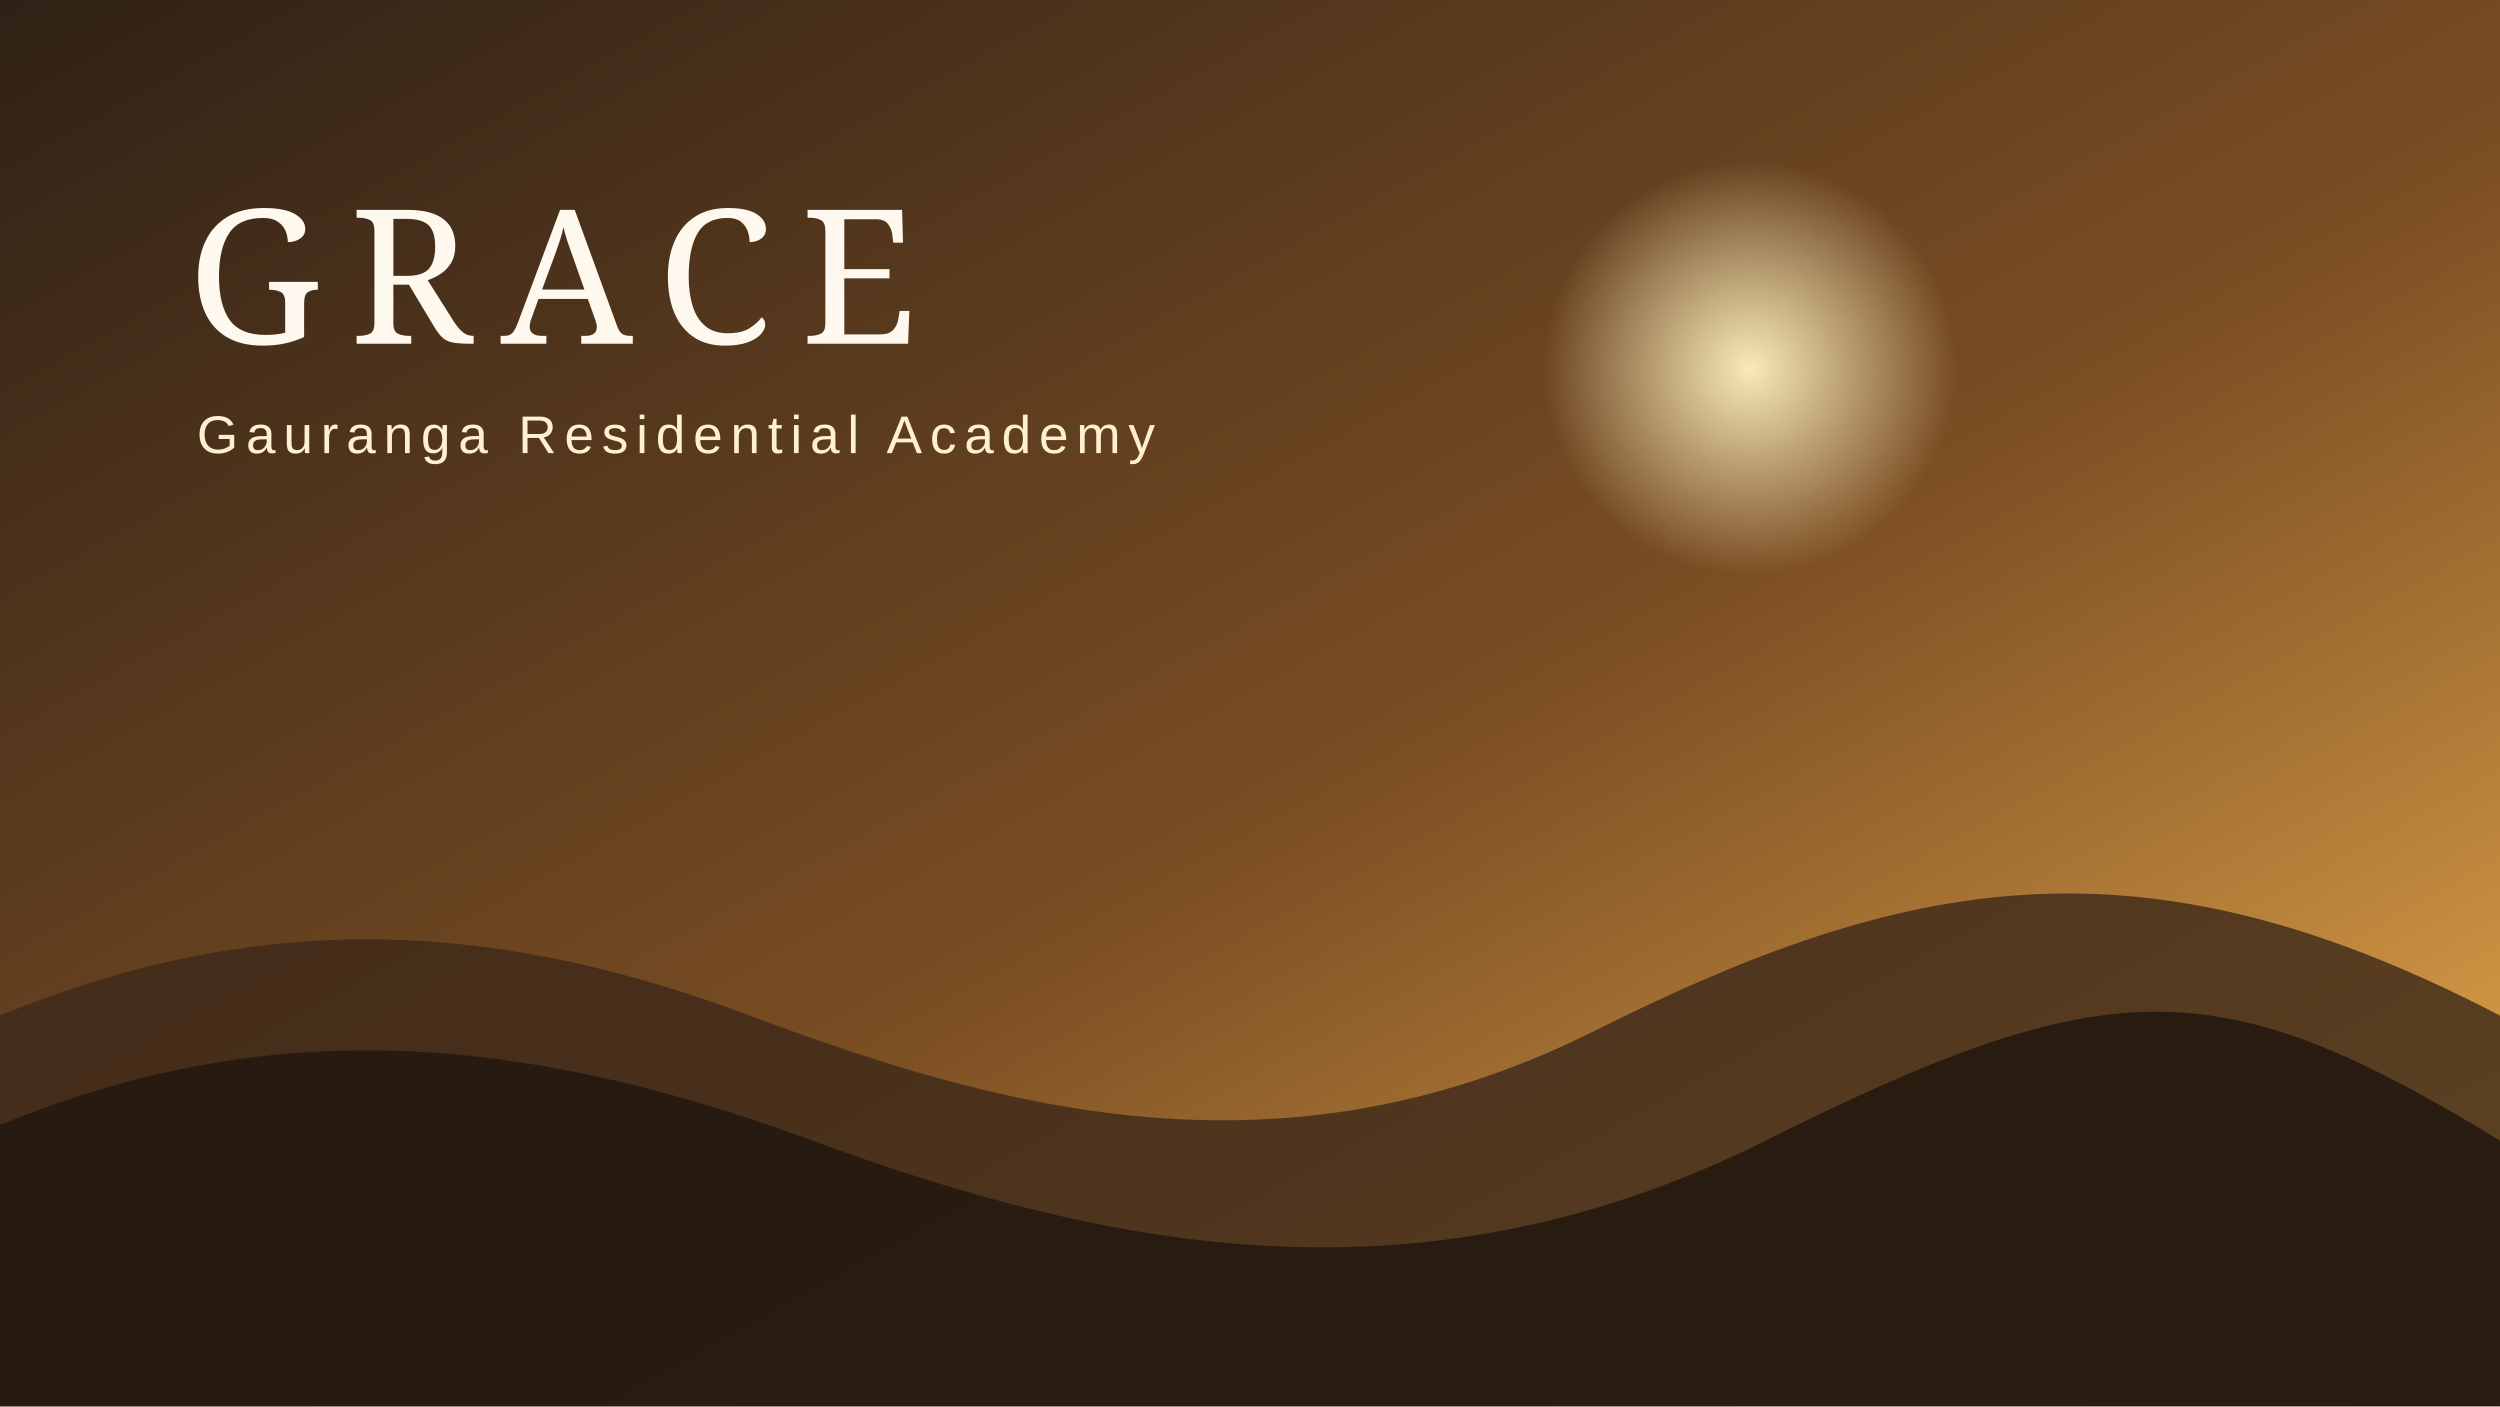
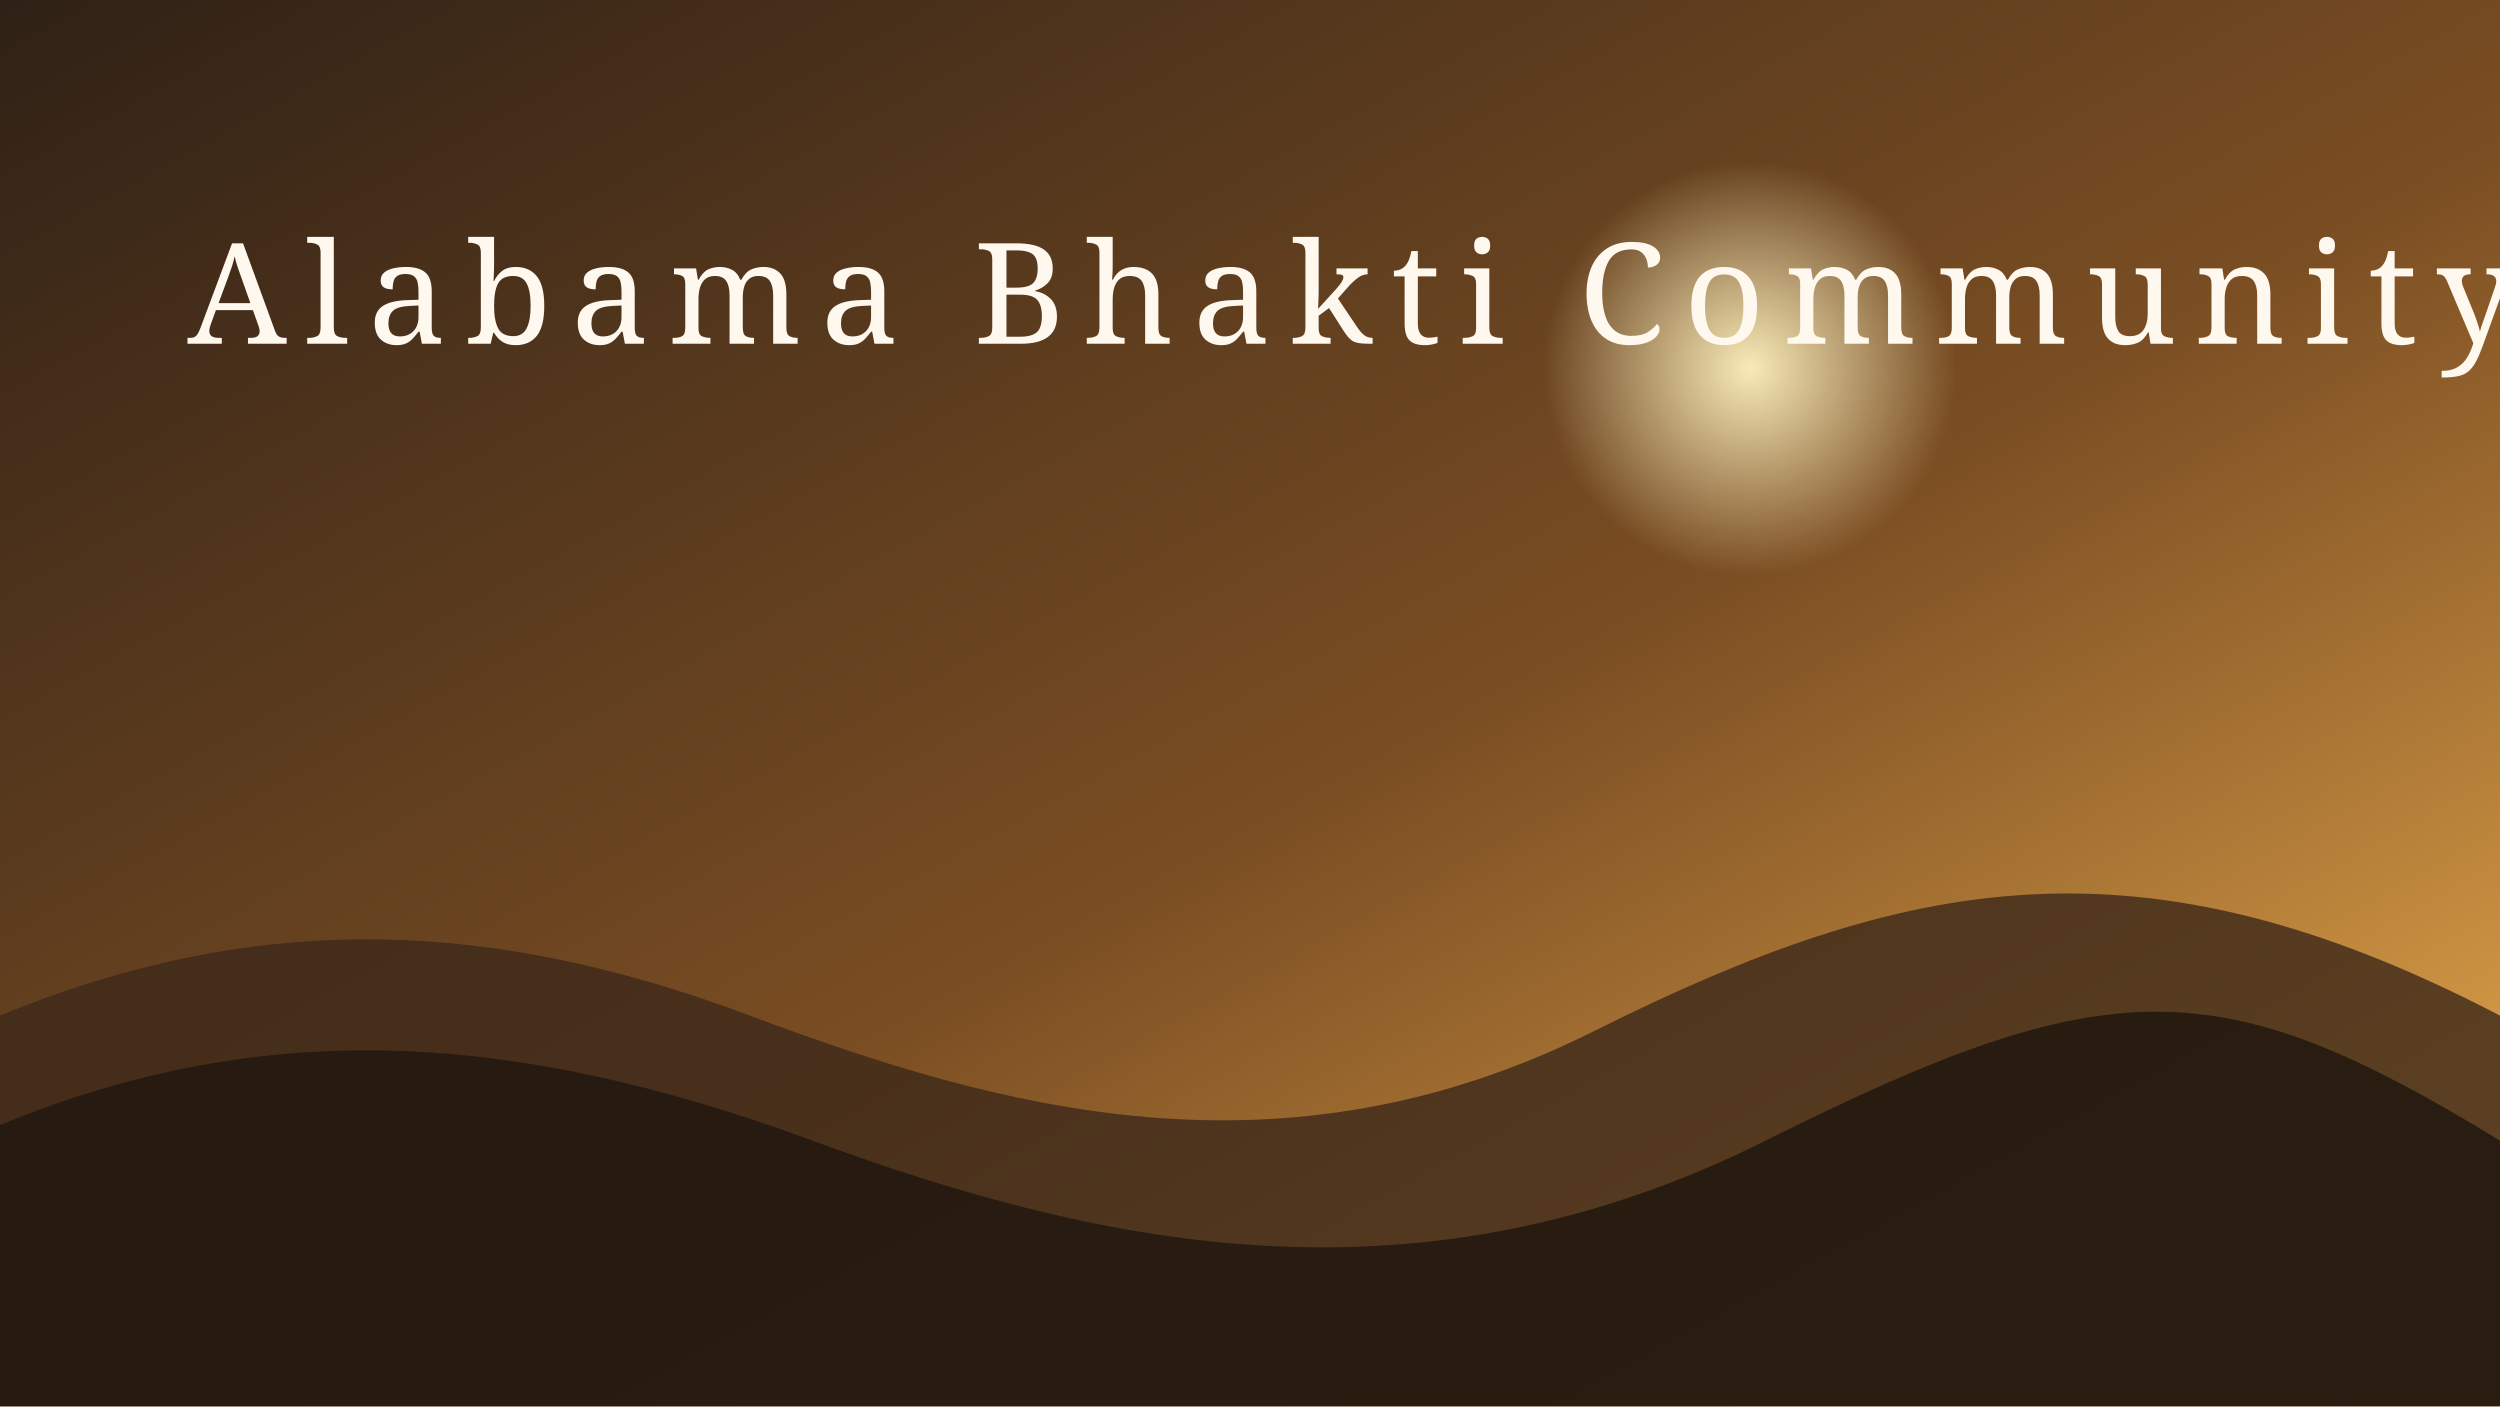
<svg xmlns="http://www.w3.org/2000/svg" viewBox="0 0 1600 900" role="img" aria-labelledby="title desc">
  <defs>
    <linearGradient id="sky" x1="0%" y1="0%" x2="100%" y2="100%">
      <stop offset="0%" stop-color="#2f2116" />
      <stop offset="55%" stop-color="#7b4e23" />
      <stop offset="100%" stop-color="#f3b451" />
    </linearGradient>
    <radialGradient id="sun" cx="50%" cy="40%" r="30%">
      <stop offset="0%" stop-color="#fff3c0" stop-opacity="0.95" />
      <stop offset="100%" stop-color="#fff3c0" stop-opacity="0" />
    </radialGradient>
  </defs>
  <rect width="1600" height="900" fill="url(#sky)" />
  <circle cx="1120" cy="280" r="220" fill="url(#sun)" />
  <path d="M0 650C170 580 320 590 480 650S820 760 1020 660 1370 530 1600 650V900H0Z" fill="#3c2819" opacity="0.8" />
  <path d="M0 720C170 650 330 660 520 730S910 840 1130 730 1420 620 1600 730V900H0Z" fill="#24180f" opacity="0.9" />
-   <text x="120" y="220" fill="#fff8ef" font-family="Georgia, serif" font-size="120" letter-spacing="18">GRACE</text>
-   <text x="126" y="290" fill="#fff0cf" font-family="Arial, sans-serif" font-size="34" letter-spacing="5">Gauranga Residential Academy</text>
+   <text x="120" y="220" fill="#fff8ef" font-family="Georgia, serif" font-size="90" letter-spacing="12">Alabama Bhakti Community</text>
</svg>
